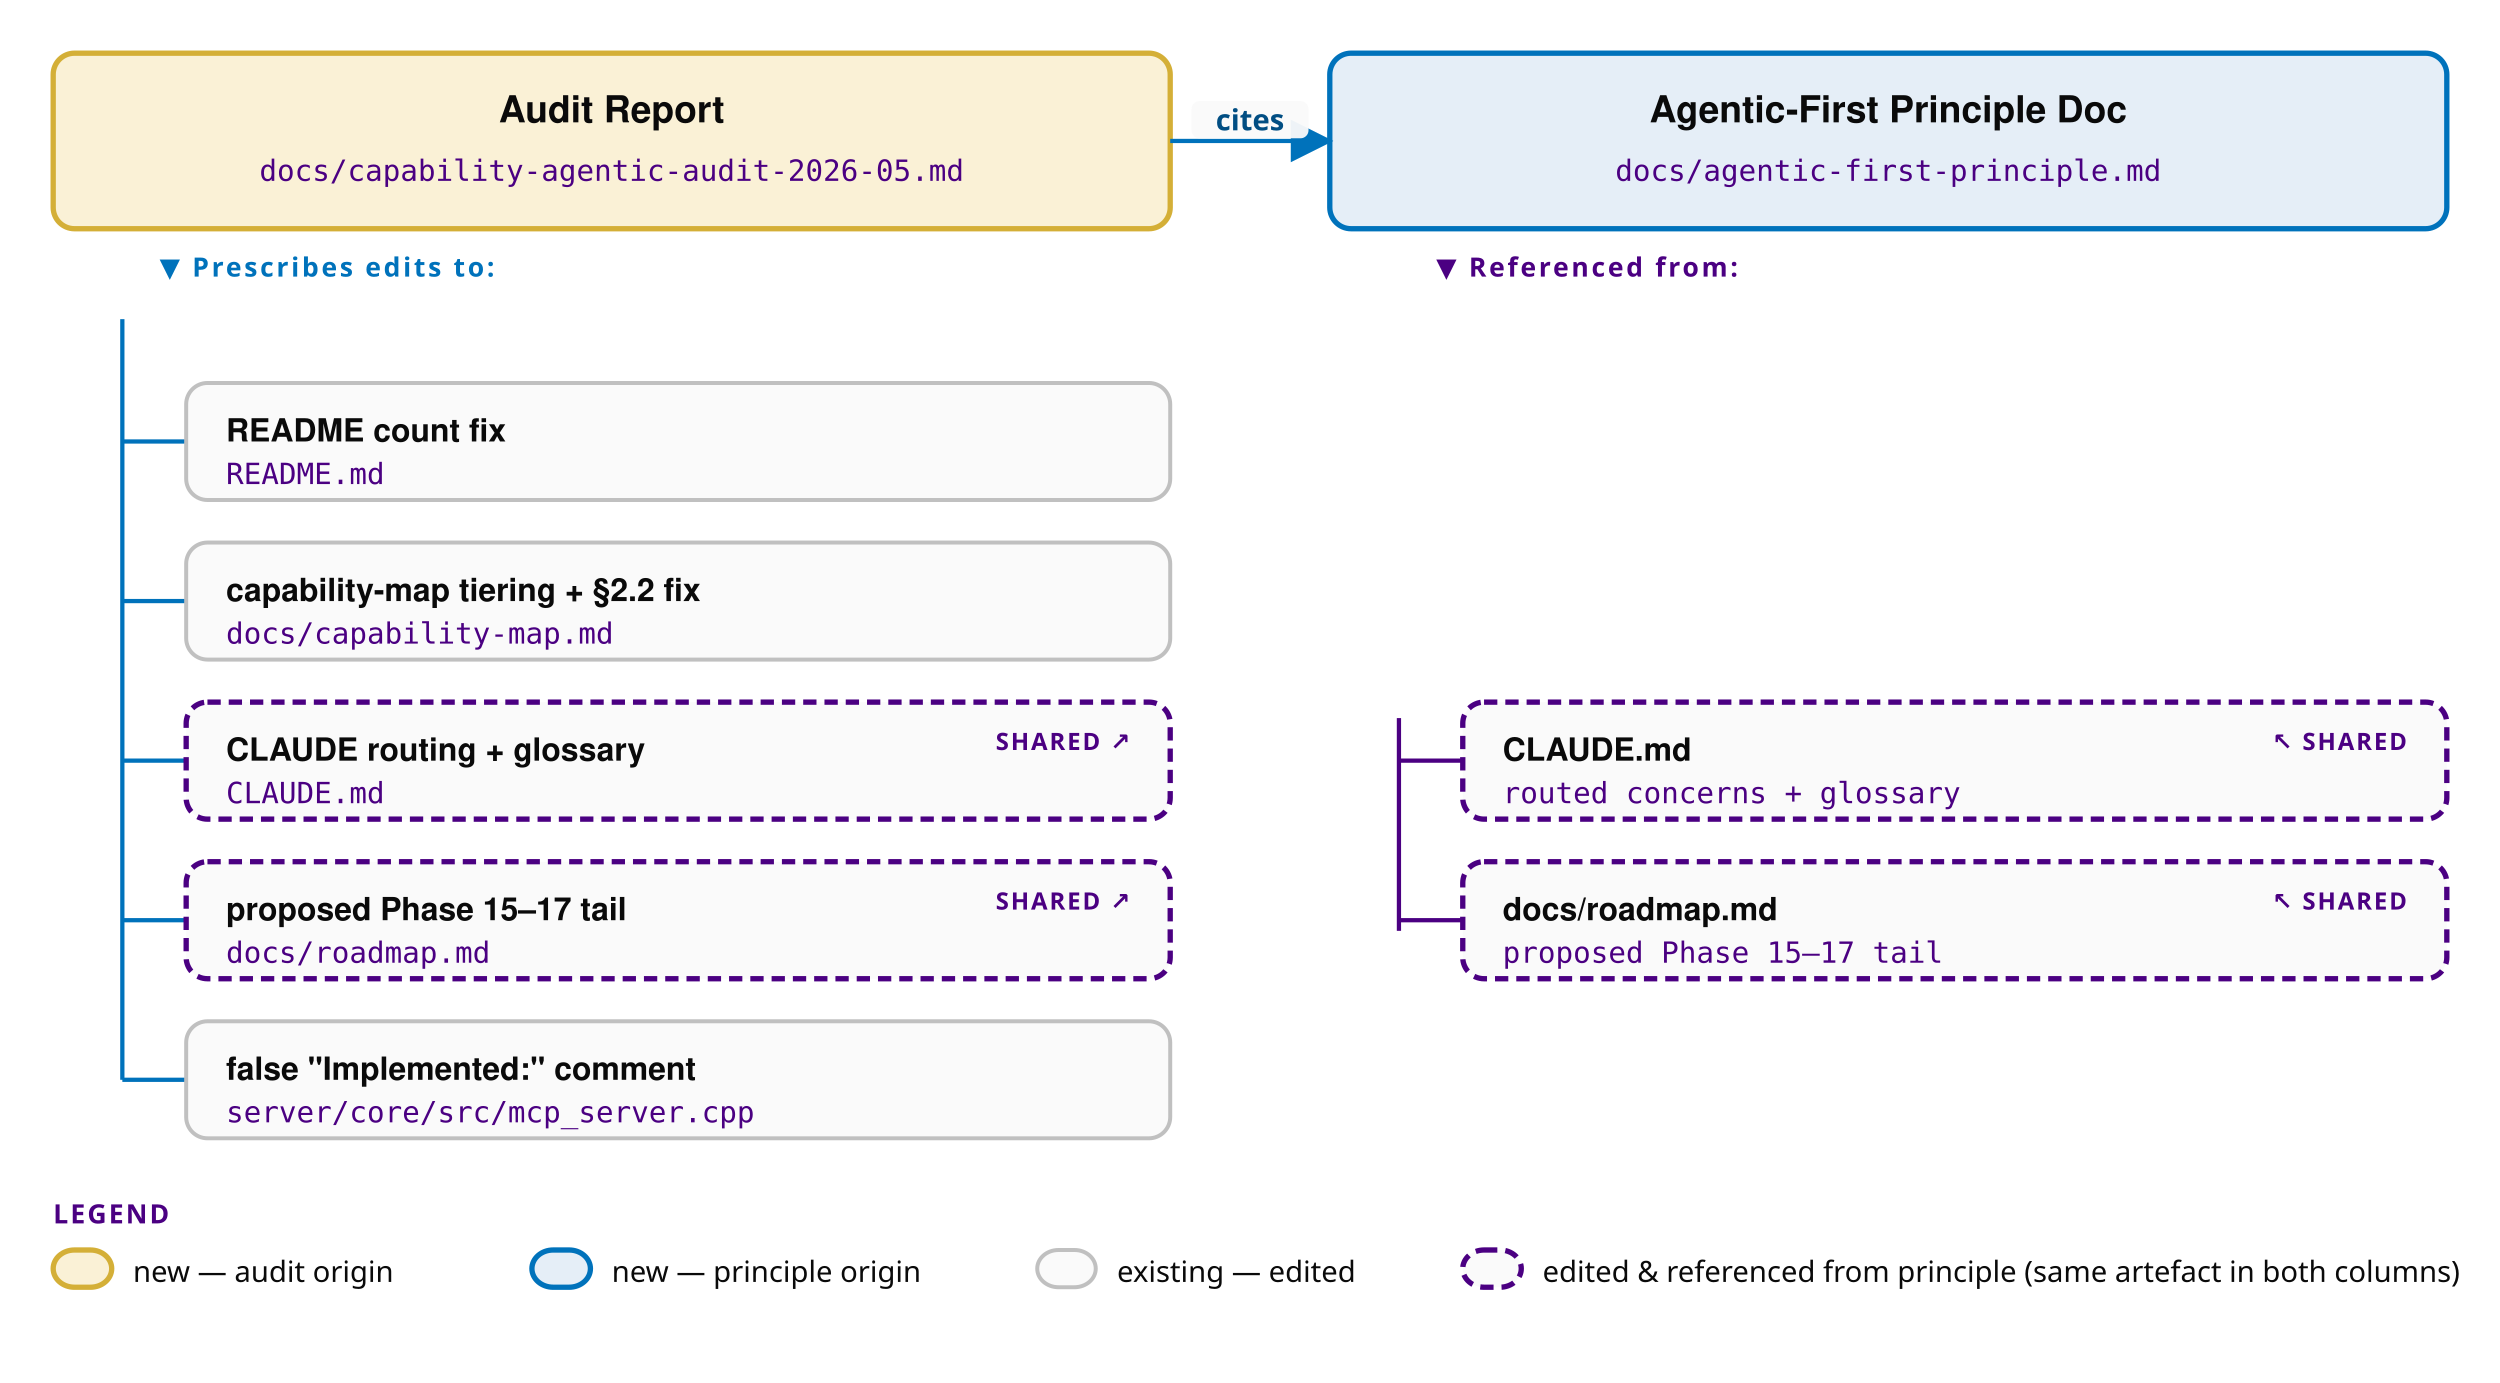
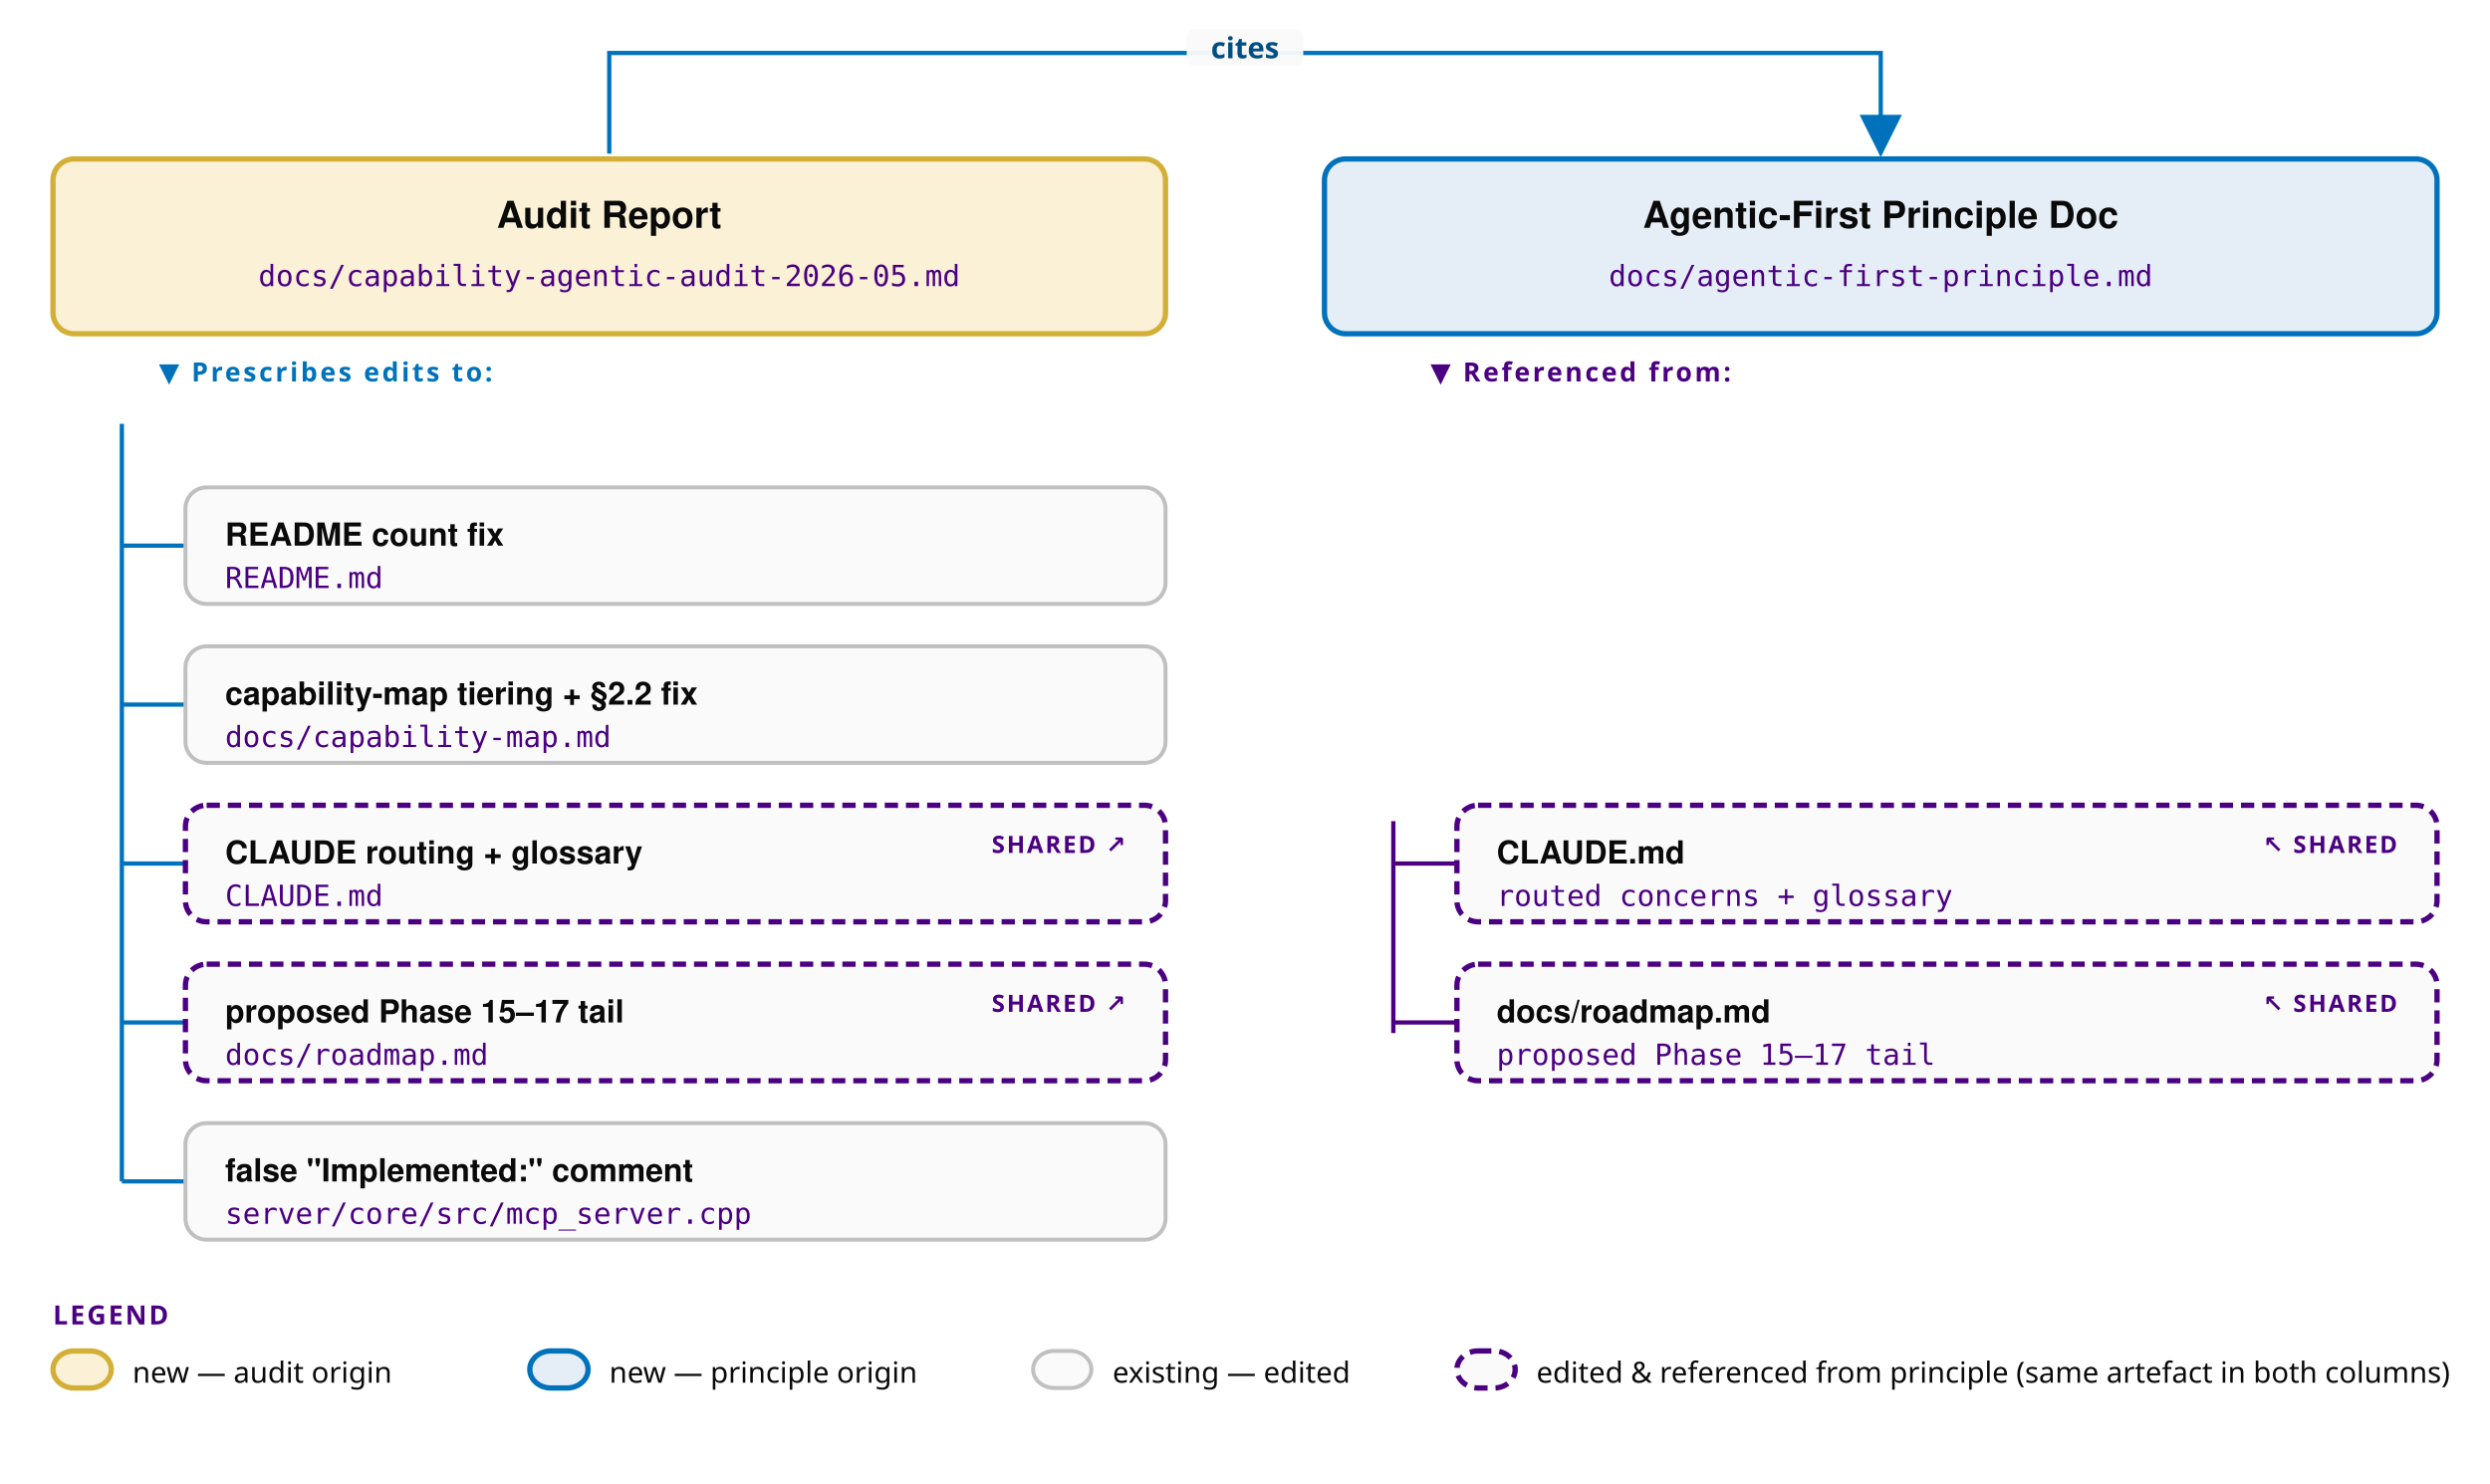
- <svg xmlns="http://www.w3.org/2000/svg" viewBox="0 0 940 520" role="img" aria-labelledby="title desc" preserveAspectRatio="xMidYMid meet">
+ <svg xmlns="http://www.w3.org/2000/svg" viewBox="0 -40 940 560" role="img" aria-labelledby="title desc" preserveAspectRatio="xMidYMid meet">
  <defs>
    <marker id="arrow-blue" viewBox="0 0 12 12" refX="11" refY="6" markerWidth="10" markerHeight="10" orient="auto-start-reverse">
      <path d="M0,0 L12,6 L0,12 z" fill="#0072BB" />
    </marker>
    <style>
      .head-rect, .target-rect {
        stroke-width: 2;
        rx: 8; ry: 8;
      }
      .head-rect.audit     { fill: #FAF1D6; stroke: #D4AF37; }
      .head-rect.principle { fill: #E5EEF7; stroke: #0072BB; }
      .target-rect         { fill: #FAFAFA; stroke: #C0C0C0; stroke-width: 1.5; }
      .target-rect.shared  { stroke: #4B0082; stroke-width: 2; stroke-dasharray: 5 3; }
      .head-title {
        font: 700 14px ui-sans-serif, -apple-system, "Segoe UI", Helvetica, Arial, sans-serif;
        fill: #0A0A0A;
      }
      .head-path, .target-path {
        font: 11px ui-monospace, SFMono-Regular, Menlo, Consolas, monospace;
        fill: #4B0082;
      }
      .target-title {
        font: 600 12px ui-sans-serif, -apple-system, "Segoe UI", Helvetica, Arial, sans-serif;
        fill: #0A0A0A;
      }
      .shared-tag {
        font: 700 9px ui-sans-serif, sans-serif;
        fill: #4B0082;
        letter-spacing: 0.08em;
      }
      .trunk, .branch, .cite-edge {
        fill: none;
        stroke: #0072BB;
        stroke-width: 1.6;
      }
      .trunk.principle, .branch.principle { stroke: #4B0082; }
      .section-label {
        font: 700 10px ui-sans-serif, sans-serif;
        letter-spacing: 0.1em;
        text-transform: uppercase;
        fill: #0072BB;
      }
      .section-label.principle { fill: #4B0082; }
      .edge-label {
        font: 600 11px ui-sans-serif, sans-serif;
        fill: #014E83;
        text-anchor: middle;
      }
      .edge-label-bg { fill: #FAFAFA; opacity: 0.95; }
      .legend-title { font: 700 10px ui-sans-serif, sans-serif; fill: #4B0082; letter-spacing: 0.08em; }
      .legend-text  { font: 11px ui-sans-serif, sans-serif; fill: #0A0A0A; }
      @media (prefers-color-scheme: dark) {
        .head-rect.audit     { fill: #2A2410; stroke: #D4AF37; }
        .head-rect.principle { fill: #14143C; stroke: #2E8FCF; }
        .target-rect         { fill: #0A0A0A; stroke: #6F6F6F; }
        .target-rect.shared  { stroke: #B39DDB; }
        .head-title, .target-title, .legend-text { fill: #E5E4E2; }
        .head-path, .target-path, .legend-title, .shared-tag { fill: #B39DDB; }
        .trunk, .branch, .cite-edge { stroke: #2E8FCF; }
        .trunk.principle, .branch.principle { stroke: #B39DDB; }
        .section-label { fill: #2E8FCF; }
        .section-label.principle { fill: #B39DDB; }
        .edge-label { fill: #2E8FCF; }
        .edge-label-bg { fill: #0A0A0A; }
      }
    </style>
  </defs>
  <g>
    <rect class="head-rect audit" x="20" y="20" width="420" height="66" />
    <text class="head-title" x="230" y="46" text-anchor="middle">Audit Report</text>
    <text class="head-path" x="230" y="68" text-anchor="middle">docs/capability-agentic-audit-2026-05.md</text>
  </g>
  <g>
    <rect class="head-rect principle" x="500" y="20" width="420" height="66" />
    <text class="head-title" x="710" y="46" text-anchor="middle">Agentic-First Principle Doc</text>
    <text class="head-path" x="710" y="68" text-anchor="middle">docs/agentic-first-principle.md</text>
  </g>
-   <path class="cite-edge" d="M 440 53 L 500 53" marker-end="url(#arrow-blue)" />
-   <rect class="edge-label-bg" x="448" y="38" width="44" height="14" rx="3" />
-   <text class="edge-label" x="470" y="49">cites</text>
+   <path class="cite-edge" d="M 230 18 L 230 -20 L 710 -20 L 710 18" marker-end="url(#arrow-blue)" />
+   <rect class="edge-label-bg" x="448" y="-29" width="44" height="14" rx="3" />
+   <text class="edge-label" x="470" y="-18">cites</text>
  <text class="section-label" x="60" y="104">▼ Prescribes edits to:</text>
  <text class="section-label principle" x="540" y="104">▼ Referenced from:</text>
  <path class="trunk" d="M 46 120 L 46 406" />
  <path class="branch" d="M 46 166 L 70 166" />
  <g>
    <rect class="target-rect" x="70" y="144" width="370" height="44" />
    <text class="target-title" x="85" y="166">README count fix</text>
    <text class="target-path" x="85" y="182">README.md</text>
  </g>
  <path class="branch" d="M 46 226 L 70 226" />
  <g>
    <rect class="target-rect" x="70" y="204" width="370" height="44" />
    <text class="target-title" x="85" y="226">capability-map tiering + §2.2 fix</text>
    <text class="target-path" x="85" y="242">docs/capability-map.md</text>
  </g>
  <path class="branch" d="M 46 286 L 70 286" />
  <g>
    <rect class="target-rect shared" x="70" y="264" width="370" height="44" />
    <text class="target-title" x="85" y="286">CLAUDE routing + glossary</text>
    <text class="target-path" x="85" y="302">CLAUDE.md</text>
    <text class="shared-tag" x="425" y="282" text-anchor="end">SHARED ↗</text>
  </g>
  <path class="branch" d="M 46 346 L 70 346" />
  <g>
    <rect class="target-rect shared" x="70" y="324" width="370" height="44" />
    <text class="target-title" x="85" y="346">proposed Phase 15–17 tail</text>
    <text class="target-path" x="85" y="362">docs/roadmap.md</text>
    <text class="shared-tag" x="425" y="342" text-anchor="end">SHARED ↗</text>
  </g>
  <path class="branch" d="M 46 406 L 70 406" />
  <g>
    <rect class="target-rect" x="70" y="384" width="370" height="44" />
    <text class="target-title" x="85" y="406">false "Implemented:" comment</text>
    <text class="target-path" x="85" y="422">server/core/src/mcp_server.cpp</text>
  </g>
  <path class="trunk principle" d="M 526 270 L 526 350" />
  <path class="branch principle" d="M 526 286 L 550 286" />
  <g>
    <rect class="target-rect shared" x="550" y="264" width="370" height="44" />
    <text class="target-title" x="565" y="286">CLAUDE.md</text>
    <text class="target-path" x="565" y="302">routed concerns + glossary</text>
    <text class="shared-tag" x="905" y="282" text-anchor="end">↖ SHARED</text>
  </g>
  <path class="branch principle" d="M 526 346 L 550 346" />
  <g>
    <rect class="target-rect shared" x="550" y="324" width="370" height="44" />
    <text class="target-title" x="565" y="346">docs/roadmap.md</text>
    <text class="target-path" x="565" y="362">proposed Phase 15–17 tail</text>
    <text class="shared-tag" x="905" y="342" text-anchor="end">↖ SHARED</text>
  </g>
  <g transform="translate(20,460)">
    <text class="legend-title" x="0" y="0">LEGEND</text>
    <rect class="head-rect audit" x="0" y="10" width="22" height="14" />
    <text class="legend-text" x="30" y="22">new — audit origin</text>
    <rect class="head-rect principle" x="180" y="10" width="22" height="14" />
    <text class="legend-text" x="210" y="22">new — principle origin</text>
    <rect class="target-rect" x="370" y="10" width="22" height="14" />
    <text class="legend-text" x="400" y="22">existing — edited</text>
    <rect class="target-rect shared" x="530" y="10" width="22" height="14" />
    <text class="legend-text" x="560" y="22">edited &amp; referenced from principle (same artefact in both columns)</text>
  </g>
</svg>
